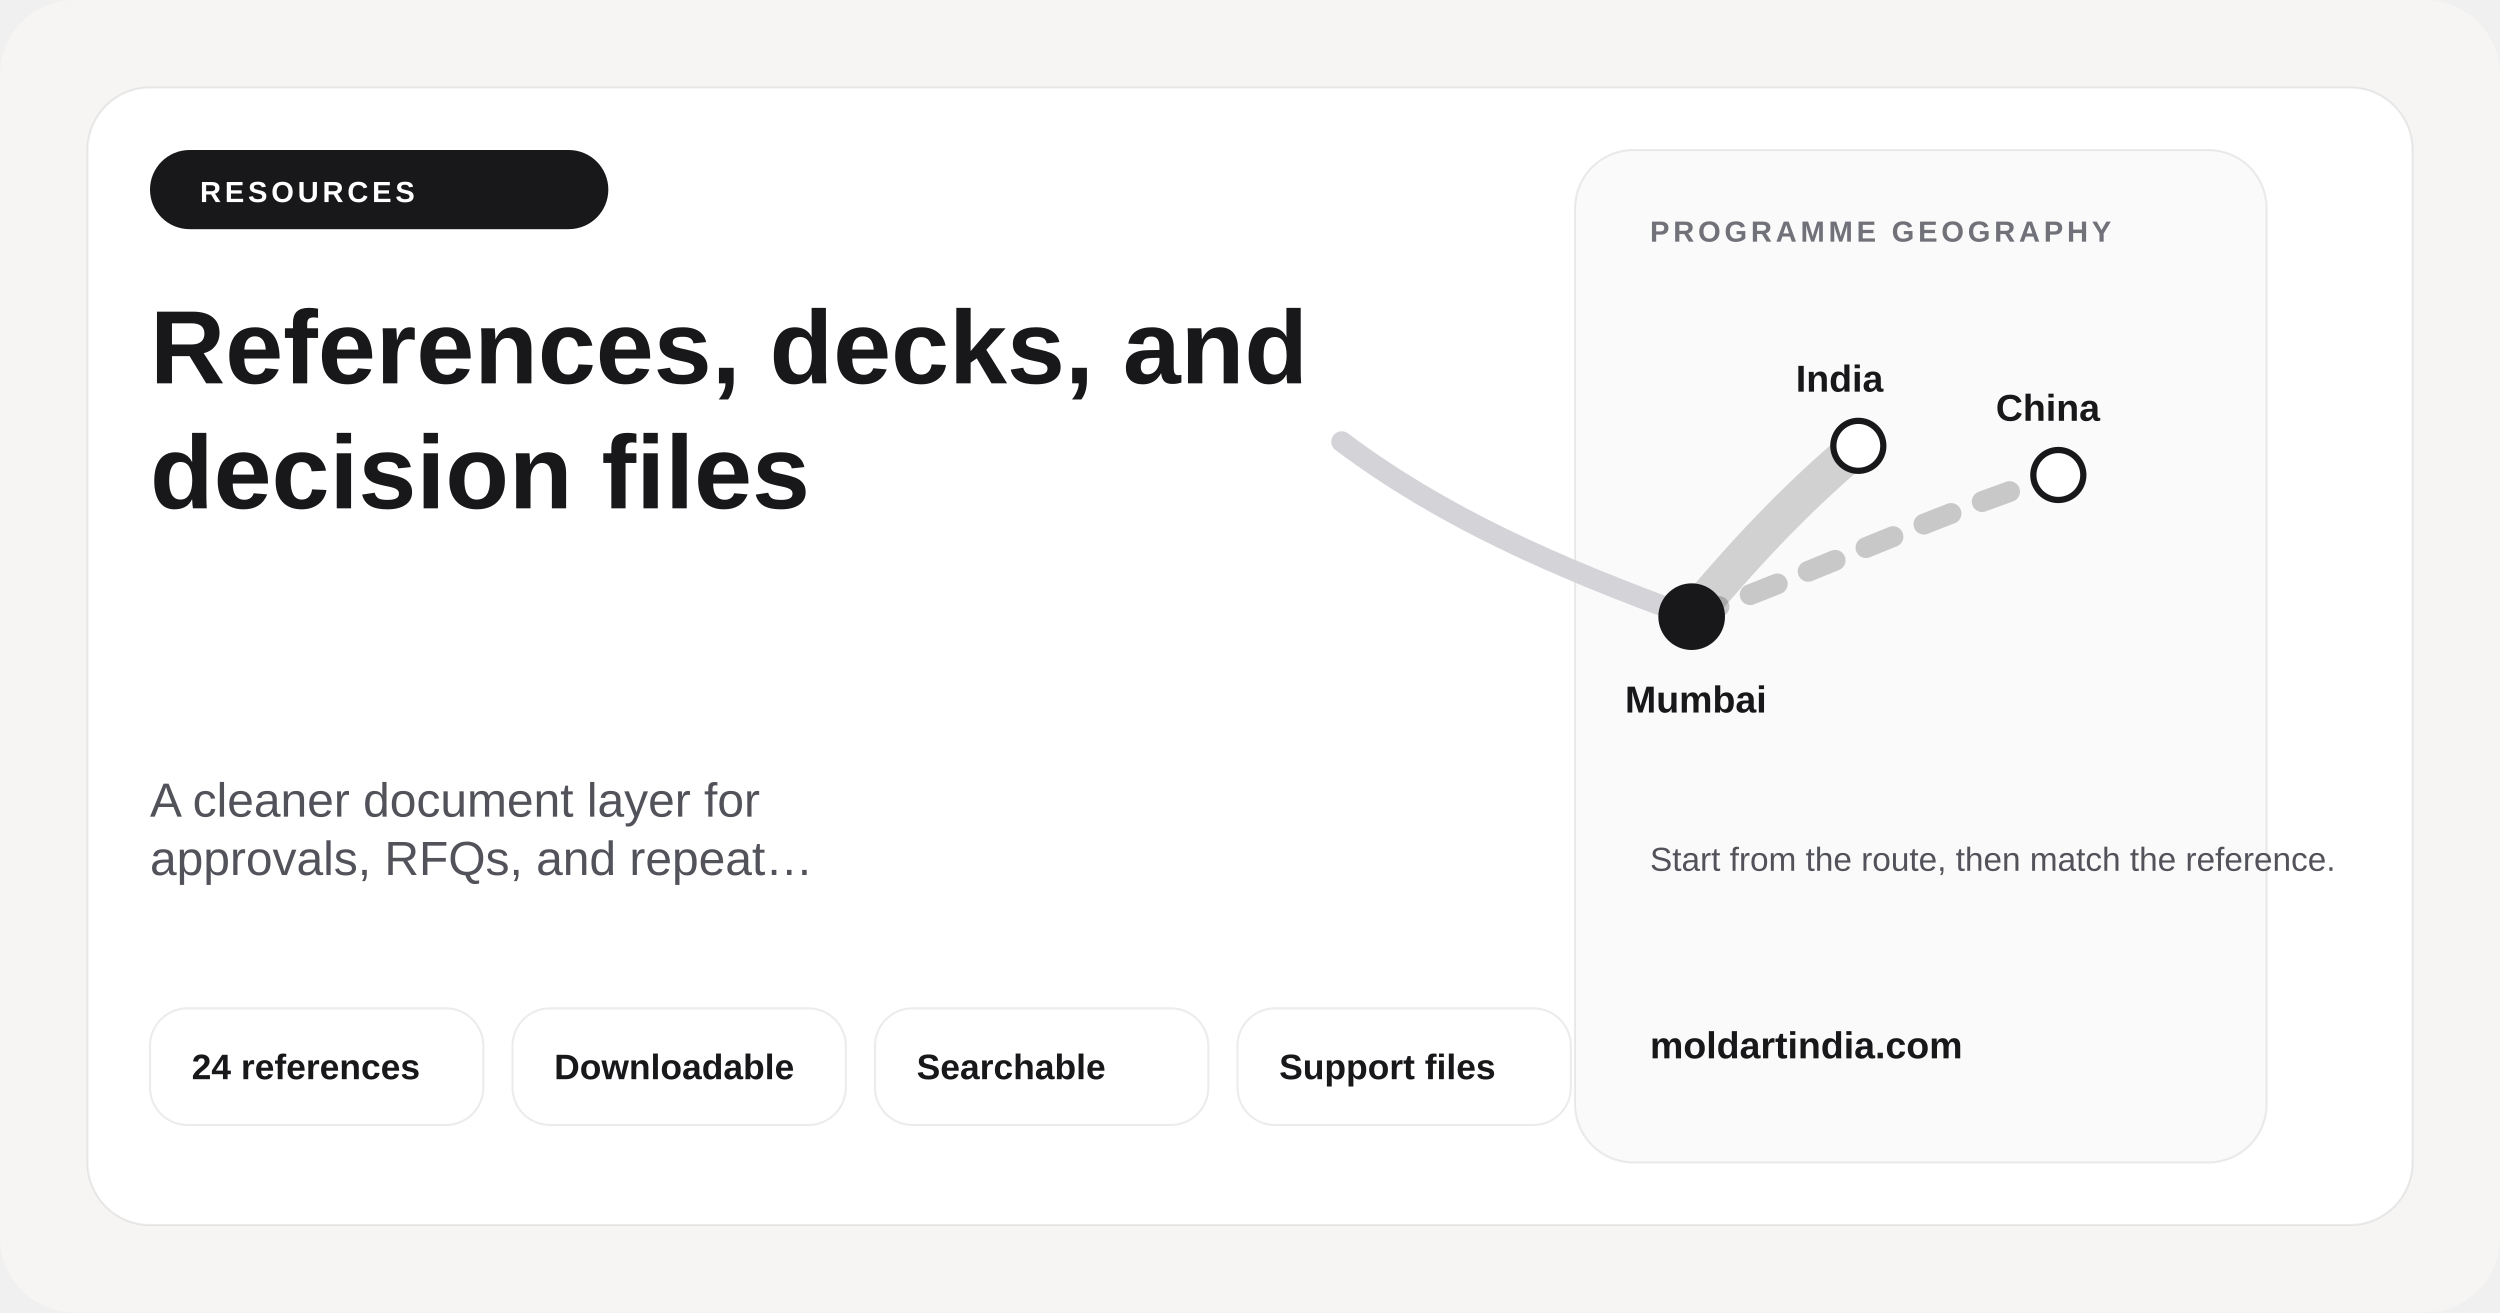
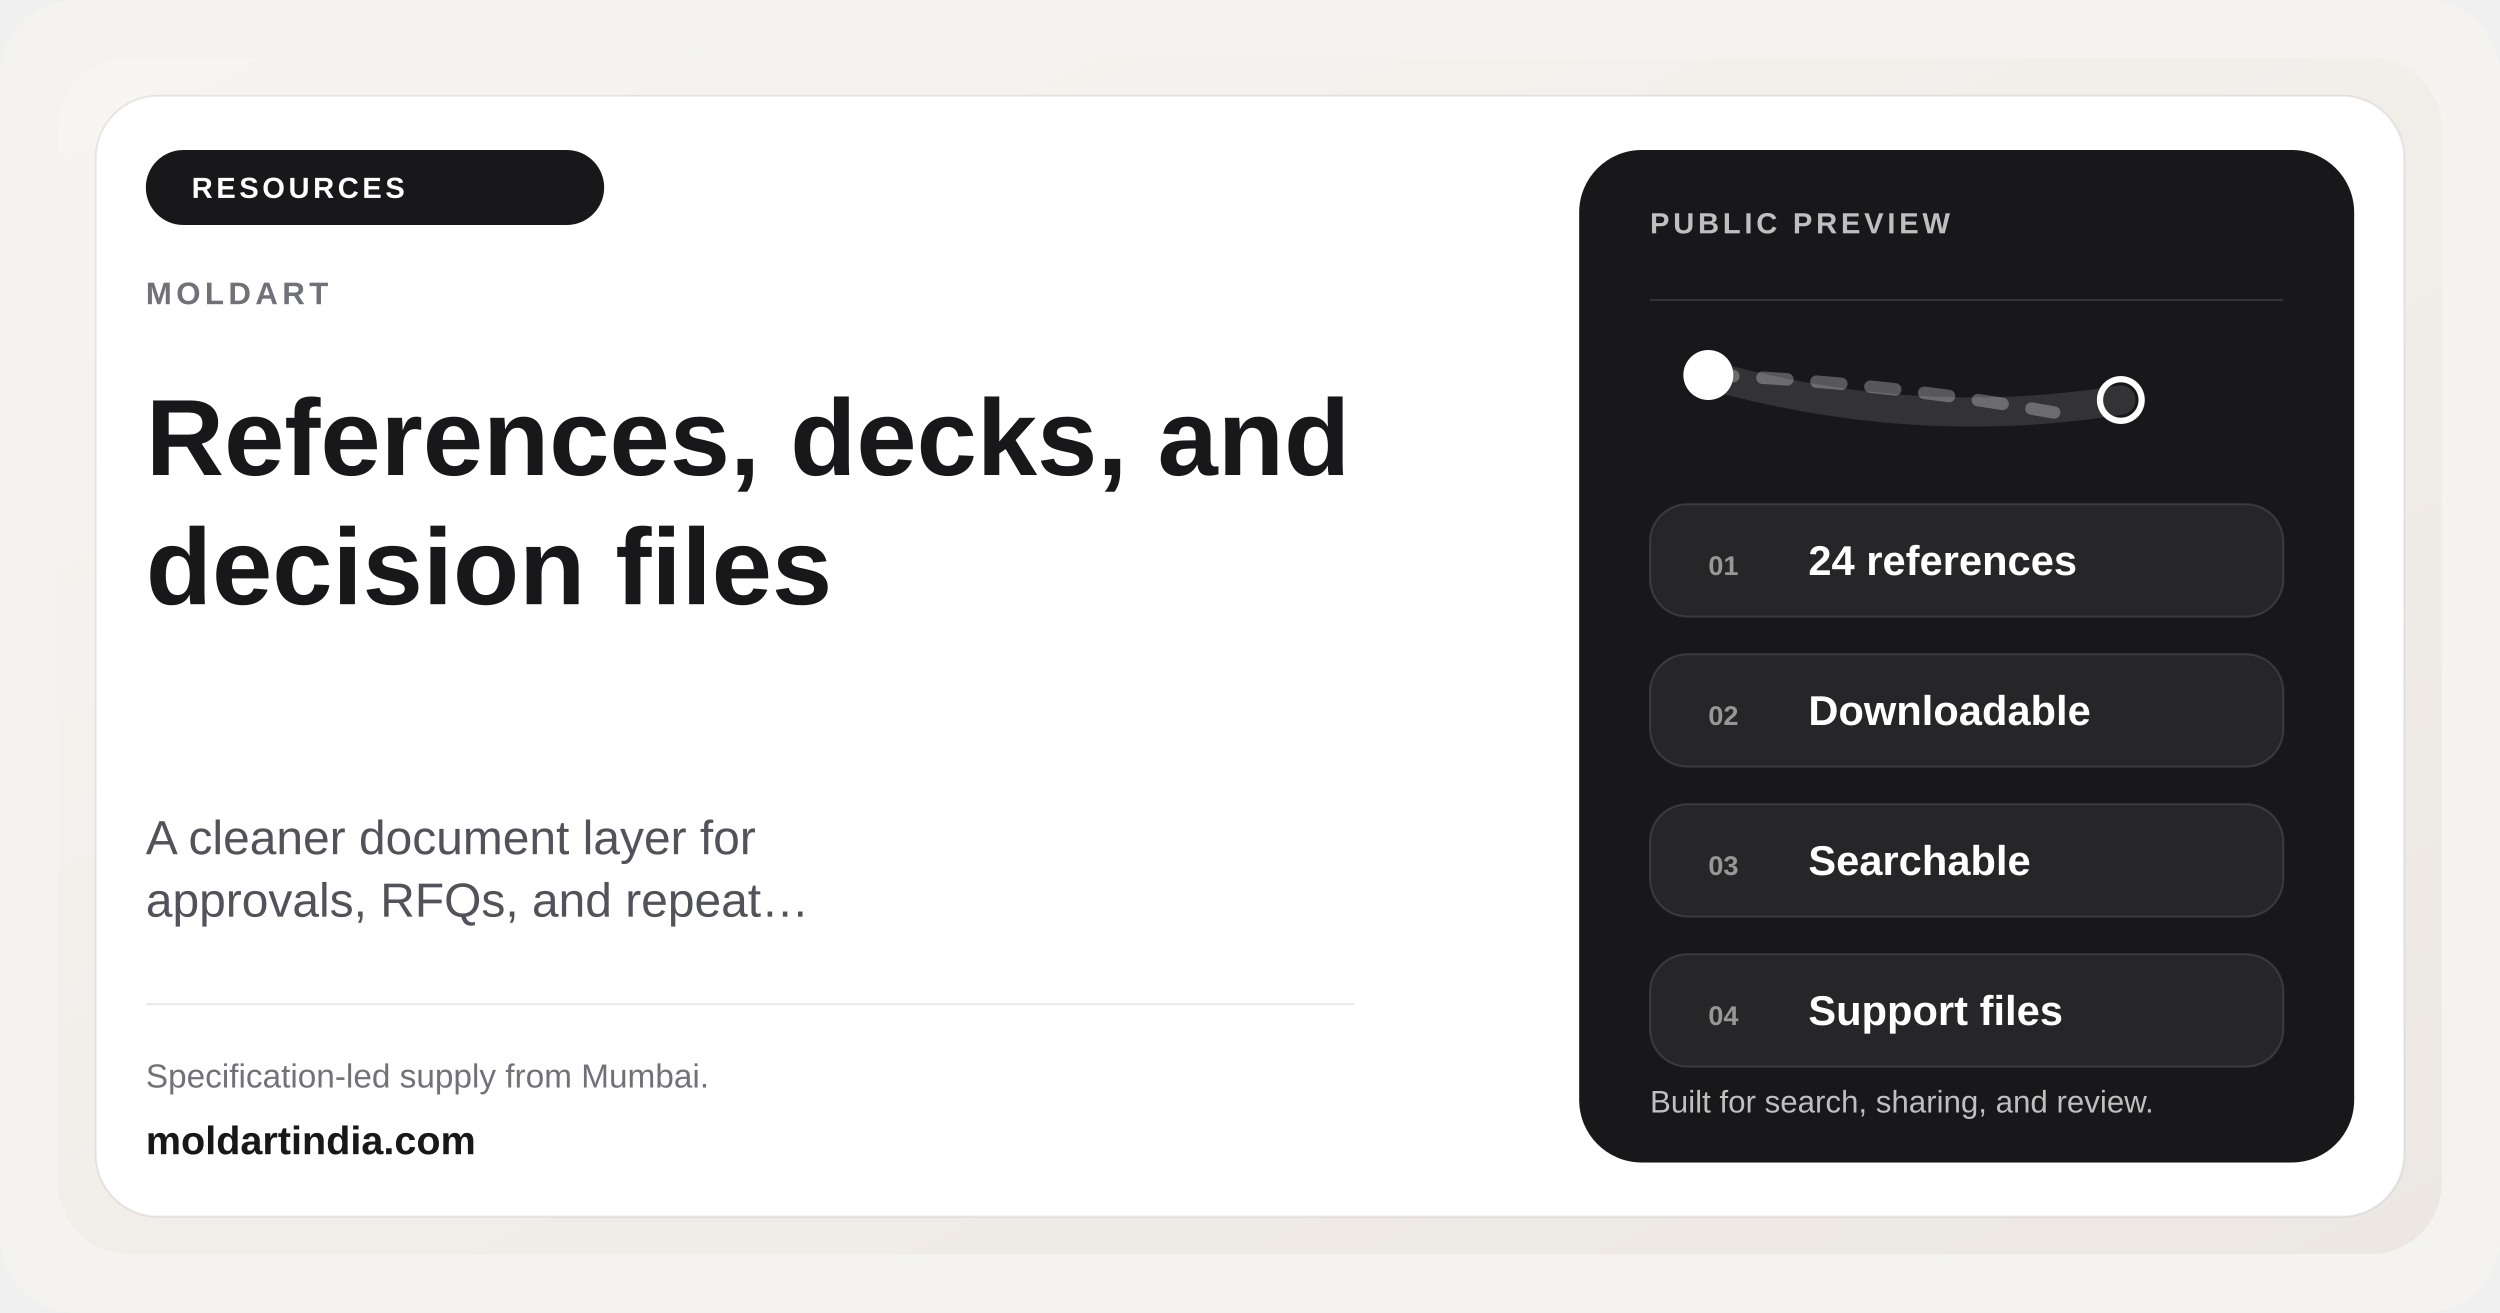
<svg xmlns="http://www.w3.org/2000/svg" width="1200" height="630" viewBox="0 0 1200 630" role="img" aria-label="References, decks, and decision files">
-   <rect width="1200" height="630" rx="36" fill="#f6f5f4" />
-   <rect x="42" y="42" width="1116" height="546" rx="30" fill="#ffffff" stroke="rgba(24,24,27,0.08)" />
-   <rect x="72" y="72" width="220" height="38" rx="19" fill="#18181b" />
-   <text x="96" y="97" font-family="Arial, sans-serif" font-size="14" font-weight="700" fill="#ffffff" letter-spacing="1.8">RESOURCES</text>
-   <text x="72" y="184" font-family="Arial, sans-serif" font-size="50" font-weight="700" fill="#18181b">References, decks, and</text>
-   <text x="72" y="244" font-family="Arial, sans-serif" font-size="50" font-weight="700" fill="#18181b">decision files</text>
-   <text x="72" y="392" font-family="Arial, sans-serif" font-size="23" fill="#52525b">A cleaner document layer for</text>
-   <text x="72" y="420" font-family="Arial, sans-serif" font-size="23" fill="#52525b">approvals, RFQs, and repeat…</text>
-   <rect x="72" y="484" width="160" height="56" rx="18" fill="#ffffff" stroke="rgba(24,24,27,0.08)" />
-   <text x="92" y="518" font-family="Arial, sans-serif" font-size="17" font-weight="700" fill="#18181b">24 references</text>
-   <rect x="246" y="484" width="160" height="56" rx="18" fill="#ffffff" stroke="rgba(24,24,27,0.08)" />
-   <text x="266" y="518" font-family="Arial, sans-serif" font-size="17" font-weight="700" fill="#18181b">Downloadable</text>
-   <rect x="420" y="484" width="160" height="56" rx="18" fill="#ffffff" stroke="rgba(24,24,27,0.08)" />
-   <text x="440" y="518" font-family="Arial, sans-serif" font-size="17" font-weight="700" fill="#18181b">Searchable</text>
-   <rect x="594" y="484" width="160" height="56" rx="18" fill="#ffffff" stroke="rgba(24,24,27,0.08)" />
-   <text x="614" y="518" font-family="Arial, sans-serif" font-size="17" font-weight="700" fill="#18181b">Support files</text>
-   <rect x="756" y="72" width="332" height="486" rx="28" fill="#fafafa" stroke="rgba(24,24,27,0.08)" />
-   <text x="792" y="116" font-family="Arial, sans-serif" font-size="14" font-weight="700" fill="#71717a" letter-spacing="1.8">PROGRAMME GEOGRAPHY</text>
-   <path d="M812 296C842 260 866 236 892 214" fill="none" stroke="#18181b" stroke-opacity="0.18" stroke-width="18" stroke-linecap="round" />
-   <path d="M812 296C868 276 926 248 988 228" fill="none" stroke="#18181b" stroke-opacity="0.22" stroke-width="10" stroke-dasharray="14 16" stroke-linecap="round" />
-   <path d="M812 296C746 272 692 248 644 212" fill="none" stroke="#d4d4d8" stroke-width="10" stroke-linecap="round" />
-   <circle cx="812" cy="296" r="16" fill="#18181b" />
-   <circle cx="892" cy="214" r="12" fill="#ffffff" stroke="#18181b" stroke-width="3" />
-   <circle cx="988" cy="228" r="12" fill="#ffffff" stroke="#18181b" stroke-width="3" />
-   <text x="780" y="342" font-family="Arial, sans-serif" font-size="18" font-weight="700" fill="#18181b">Mumbai</text>
-   <text x="862" y="188" font-family="Arial, sans-serif" font-size="18" font-weight="700" fill="#18181b">India</text>
-   <text x="958" y="202" font-family="Arial, sans-serif" font-size="18" font-weight="700" fill="#18181b">China</text>
-   <text x="792" y="418" font-family="Arial, sans-serif" font-size="16" fill="#52525b">Start from the route, then match the reference.</text>
-   <text x="792" y="508" font-family="Arial, sans-serif" font-size="18" font-weight="700" fill="#18181b">moldartindia.com</text>
+   <defs>
+     <linearGradient id="posterGlow" x1="0" y1="0" x2="1" y2="1">
+       <stop offset="0%" stop-color="#f7f5f2" />
+       <stop offset="100%" stop-color="#ece7e2" />
+     </linearGradient>
+   </defs>
+   <rect width="1200" height="630" rx="36" fill="#f5f3ef" />
+   <rect x="28" y="28" width="1144" height="574" rx="34" fill="url(#posterGlow)" />
+   <rect x="46" y="46" width="1108" height="538" rx="30" fill="#ffffff" stroke="rgba(24,24,27,0.08)" />
+   <rect x="70" y="72" width="220" height="36" rx="18" fill="#18181b" />
+   <text x="92" y="95" font-family="Arial, sans-serif" font-size="14" font-weight="700" fill="#ffffff" letter-spacing="1.7">RESOURCES</text>
+   <text x="70" y="146" font-family="Arial, sans-serif" font-size="15" font-weight="700" fill="#71717a" letter-spacing="2.1">MOLDART</text>
+   <text x="70" y="228" font-family="Arial, sans-serif" font-size="52" font-weight="700" fill="#18181b">References, decks, and</text>
+   <text x="70" y="290" font-family="Arial, sans-serif" font-size="52" font-weight="700" fill="#18181b">decision files</text>
+   <text x="70" y="410" font-family="Arial, sans-serif" font-size="23" fill="#52525b">A cleaner document layer for</text>
+   <text x="70" y="440" font-family="Arial, sans-serif" font-size="23" fill="#52525b">approvals, RFQs, and repeat…</text>
+   <path d="M70 482H650" stroke="rgba(24,24,27,0.10)" stroke-width="1" />
+   <text x="70" y="522" font-family="Arial, sans-serif" font-size="16" fill="#71717a">Specification-led supply from Mumbai.</text>
+   <text x="70" y="554" font-family="Arial, sans-serif" font-size="19" font-weight="700" fill="#18181b">moldartindia.com</text>
+   <rect x="758" y="72" width="372" height="486" rx="30" fill="#18181b" />
+   <text x="792" y="112" font-family="Arial, sans-serif" font-size="14" font-weight="700" fill="rgba(255,255,255,0.72)" letter-spacing="1.8">PUBLIC PREVIEW</text>
+   <path d="M792 144H1096" stroke="rgba(255,255,255,0.12)" stroke-width="1" />
+   <path d="M820 180C878 196 944 204 1018 192" fill="none" stroke="rgba(255,255,255,0.12)" stroke-width="14" stroke-linecap="round" />
+   <path d="M820 180C872 182 930 188 986 198" fill="none" stroke="rgba(255,255,255,0.28)" stroke-width="6" stroke-dasharray="12 14" stroke-linecap="round" />
+   <circle cx="820" cy="180" r="12" fill="#ffffff" />
+   <circle cx="1018" cy="192" r="10" fill="none" stroke="#ffffff" stroke-width="3" />
+   <rect x="792" y="242" width="304" height="54" rx="18" fill="rgba(255,255,255,0.06)" stroke="rgba(255,255,255,0.12)" />
+   <text x="820" y="276" font-family="Arial, sans-serif" font-size="13" font-weight="700" fill="rgba(255,255,255,0.52)">01</text>
+   <text x="868" y="276" font-family="Arial, sans-serif" font-size="20" font-weight="700" fill="#ffffff">24 references</text>
+   <rect x="792" y="314" width="304" height="54" rx="18" fill="rgba(255,255,255,0.06)" stroke="rgba(255,255,255,0.12)" />
+   <text x="820" y="348" font-family="Arial, sans-serif" font-size="13" font-weight="700" fill="rgba(255,255,255,0.52)">02</text>
+   <text x="868" y="348" font-family="Arial, sans-serif" font-size="20" font-weight="700" fill="#ffffff">Downloadable</text>
+   <rect x="792" y="386" width="304" height="54" rx="18" fill="rgba(255,255,255,0.06)" stroke="rgba(255,255,255,0.12)" />
+   <text x="820" y="420" font-family="Arial, sans-serif" font-size="13" font-weight="700" fill="rgba(255,255,255,0.52)">03</text>
+   <text x="868" y="420" font-family="Arial, sans-serif" font-size="20" font-weight="700" fill="#ffffff">Searchable</text>
+   <rect x="792" y="458" width="304" height="54" rx="18" fill="rgba(255,255,255,0.06)" stroke="rgba(255,255,255,0.12)" />
+   <text x="820" y="492" font-family="Arial, sans-serif" font-size="13" font-weight="700" fill="rgba(255,255,255,0.52)">04</text>
+   <text x="868" y="492" font-family="Arial, sans-serif" font-size="20" font-weight="700" fill="#ffffff">Support files</text>
+   <text x="792" y="534" font-family="Arial, sans-serif" font-size="15" fill="rgba(255,255,255,0.72)">Built for search, sharing, and review.</text>
</svg>
